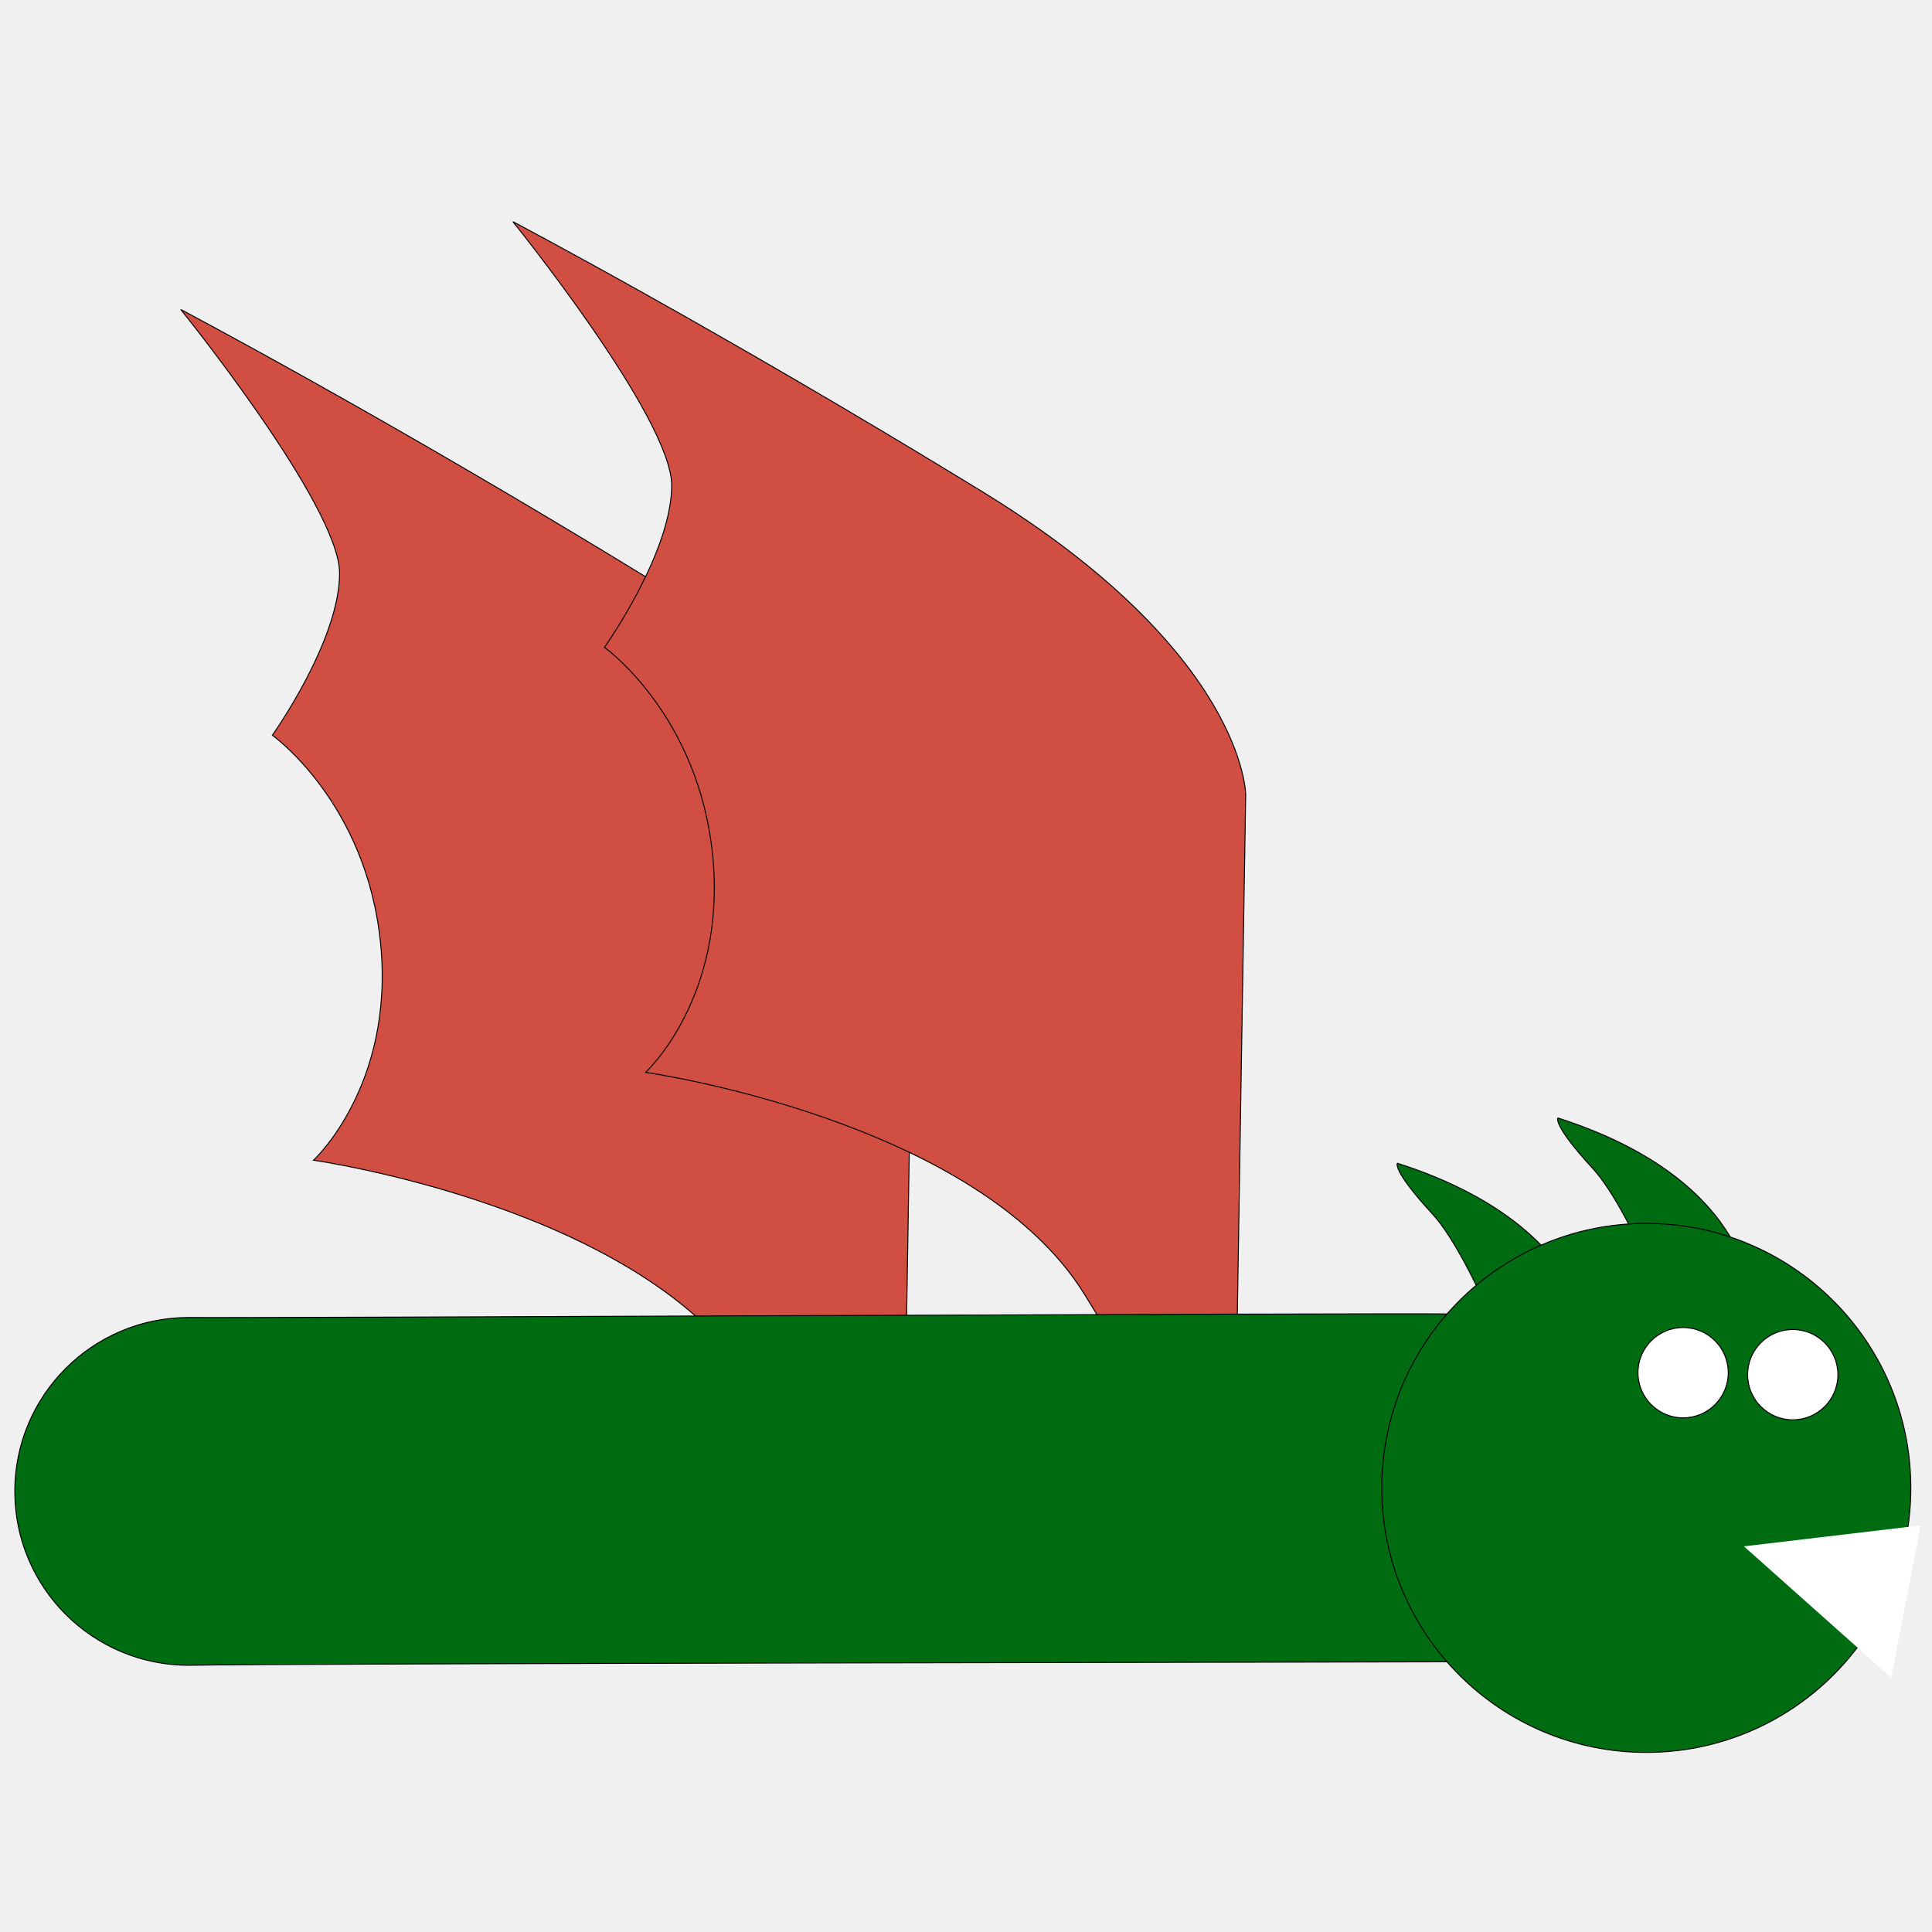
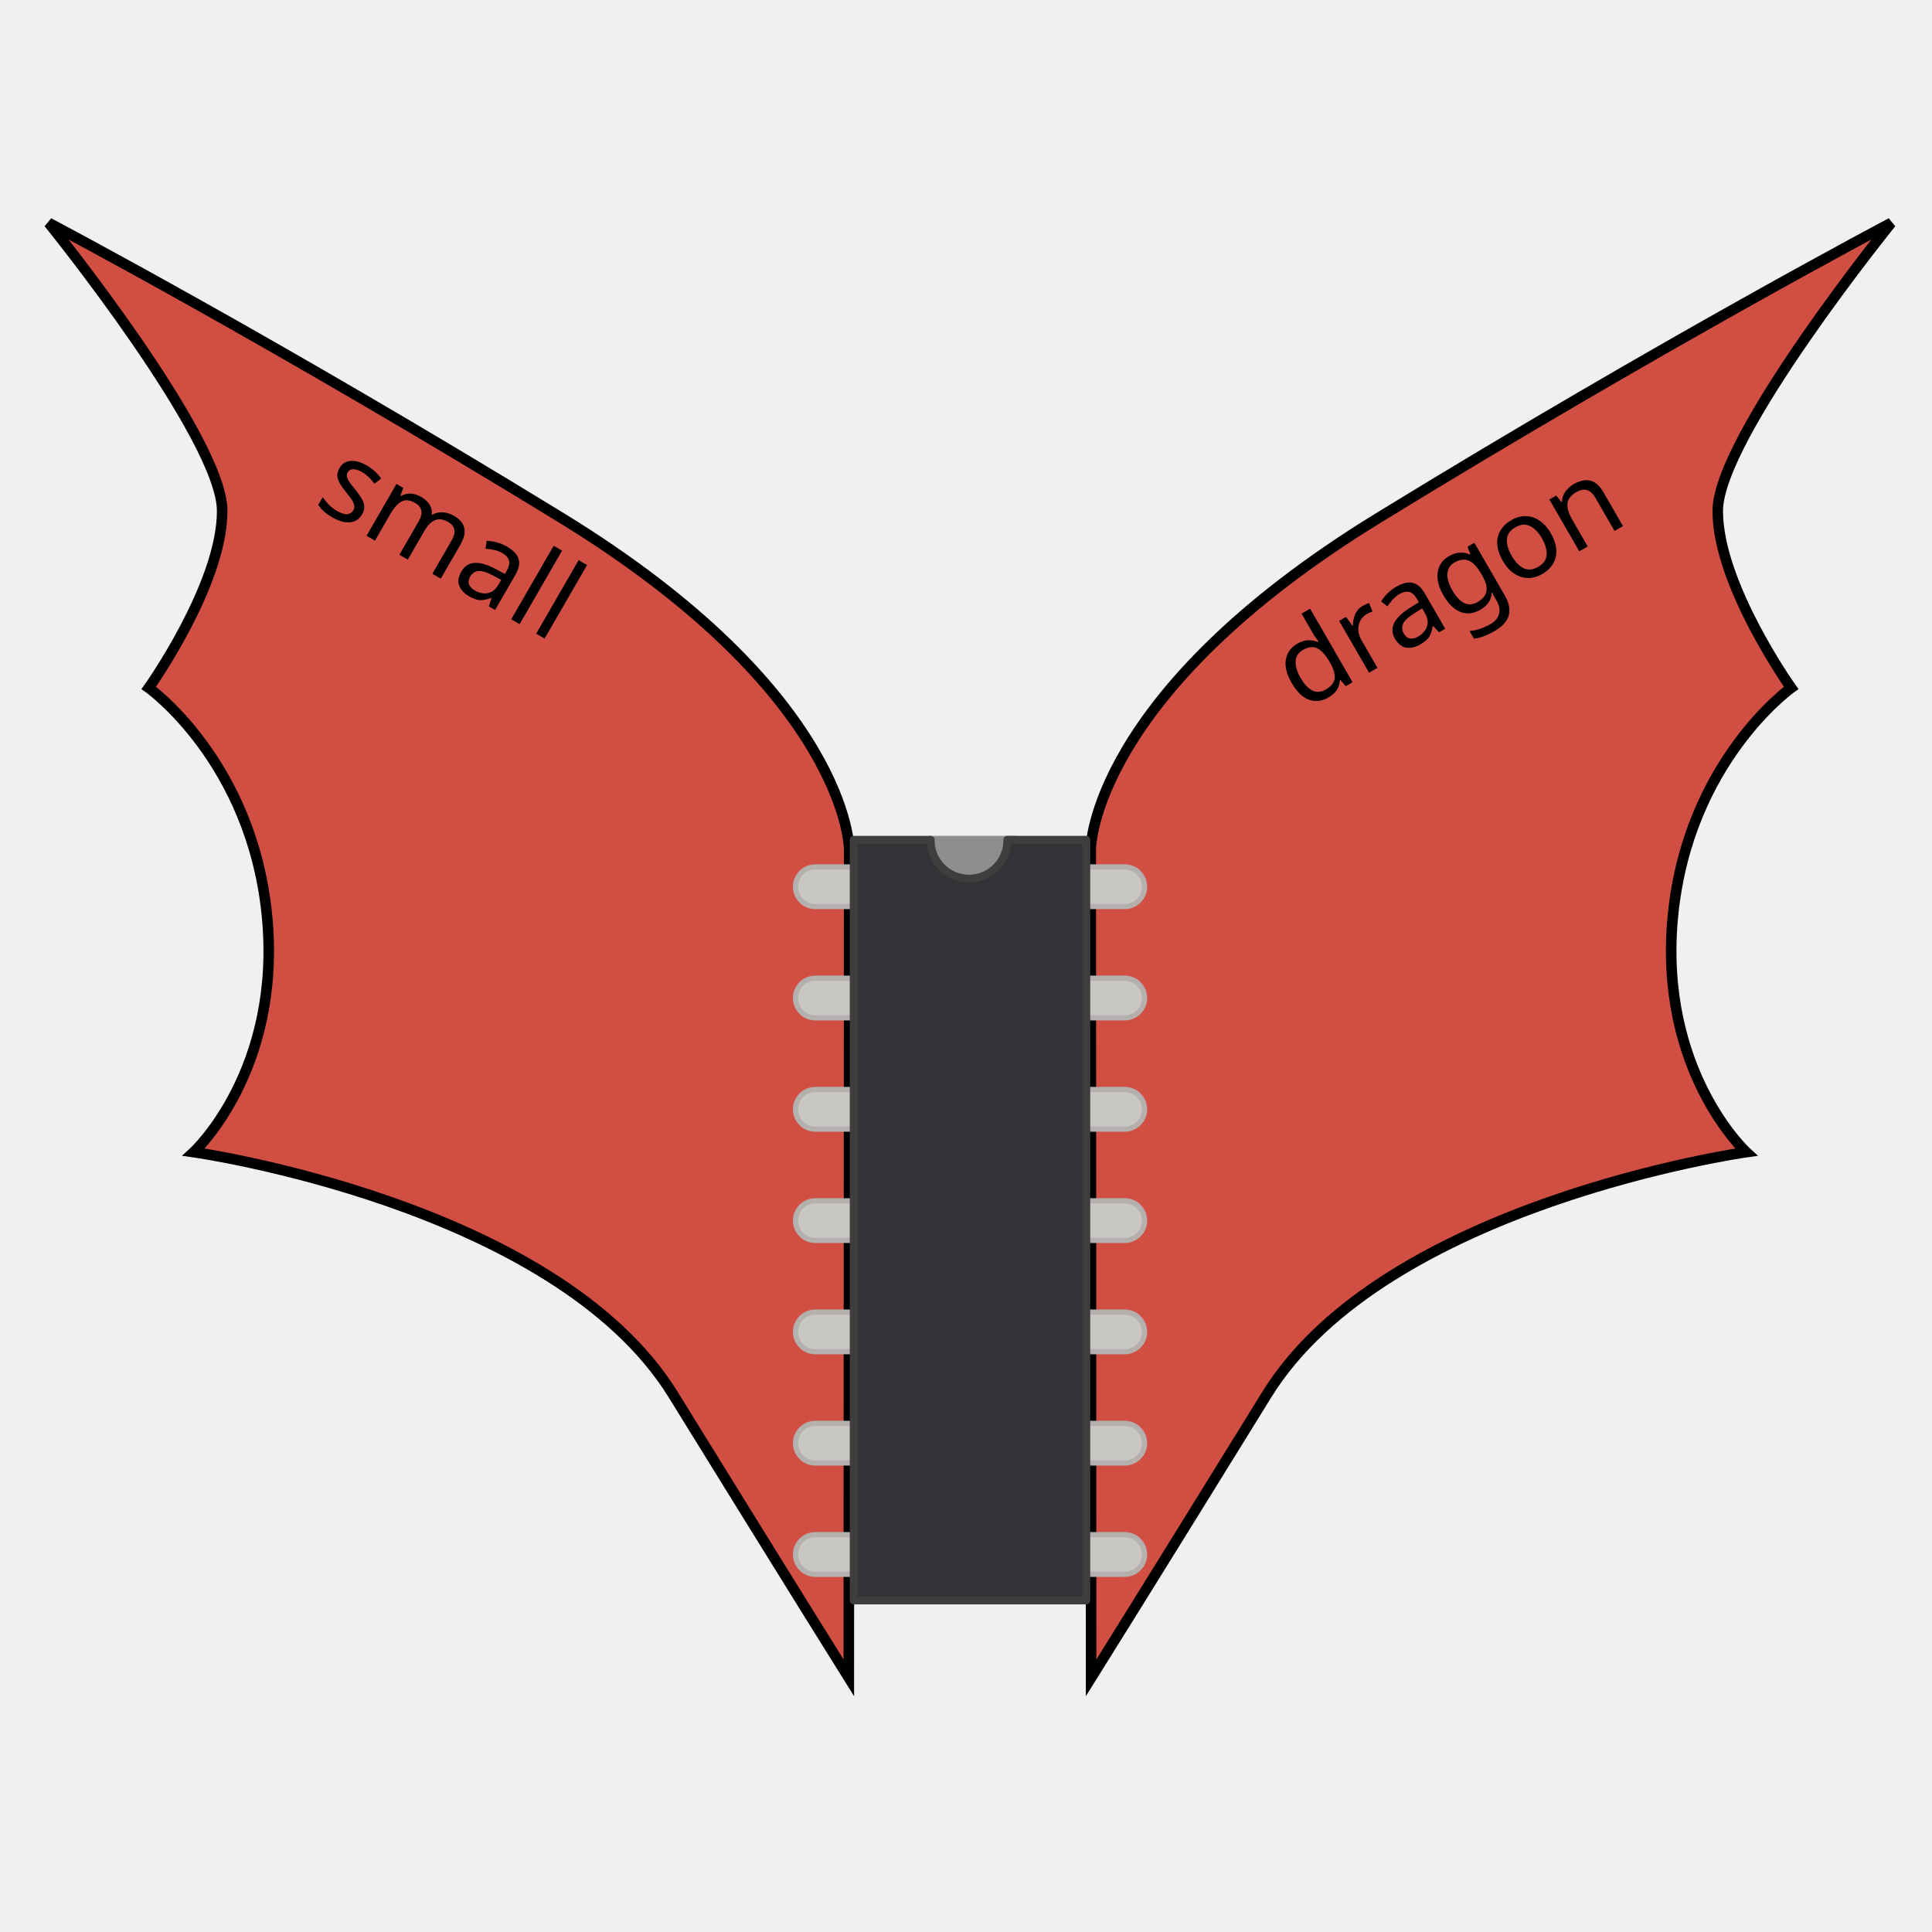
<svg xmlns="http://www.w3.org/2000/svg" id="svg8" version="1.1" viewBox="0 0 200 200" height="200mm" width="200mm">
  <defs id="defs2" />
  <g id="layer3" />
-   <g style="display:inline" transform="translate(0,-97)" id="layer1">
-     <path id="path4520" d="m 94.577,188.372 c 0,0 -0.023,-14.669 -27.291,-31.39 -27.268,-16.721 -48.571,-27.941 -48.571,-27.941 0,0 16.428,20.308 16.439,27.293 0.011,6.985 -6.959,16.775 -6.959,16.775 0,0 9.79,6.97 11.21,21.636 1.42,14.666 -6.95,22.363 -6.95,22.363 0,0 34.235,4.836 45.439,22.979 11.205,18.144 15.41,27.218 15.41,27.218 z" style="fill:#d14f42;fill-opacity:1;stroke:#000000;stroke-width:0.1;stroke-linecap:butt;stroke-linejoin:miter;stroke-opacity:1;stroke-miterlimit:4;stroke-dasharray:none" />
-     <path id="path4520-3" d="m 128.955,179.275 c 0,0 -0.023,-14.669 -27.291,-31.39 -27.268,-16.721 -48.571,-27.941 -48.571,-27.941 0,0 16.428,20.308 16.439,27.293 0.011,6.985 -6.959,16.775 -6.959,16.775 0,0 9.79,6.97 11.21,21.636 1.42,14.666 -6.95,22.363 -6.95,22.363 0,0 34.235,4.836 45.439,22.979 11.205,18.144 15.41,27.218 15.41,27.218 z" style="fill:#d14f42;fill-opacity:1;stroke:#000000;stroke-width:0.1;stroke-linecap:butt;stroke-linejoin:miter;stroke-opacity:1;stroke-miterlimit:4;stroke-dasharray:none" />
-     <path id="path4590" d="m 150.83,233.025 c -9.836,-0.121 -124.457,0.44 -131.325,0.362 -9.941,0.016 -17.988,8.088 -17.972,18.029 0.015,9.942 8.087,17.989 18.029,17.973 10.549,-0.21 123.554,-0.316 131.325,-0.362 9.941,-0.016 17.988,-8.088 17.972,-18.029 -0.015,-9.942 -8.087,-17.989 -18.029,-17.973 z" style="fill:#006c11;fill-opacity:1;stroke:#000000;stroke-width:0.1;stroke-opacity:1;stroke-miterlimit:4;stroke-dasharray:none" />
-     <path id="path4556" d="m 144.66,217.418 c 20.667,6.62 20.112,19.547 20.112,19.547 l -6.77,5.242 c 0,0 -5.488,-14.949 -9.72,-19.545 -4.232,-4.596 -3.622,-5.244 -3.622,-5.244 z" style="fill:#006c11;fill-opacity:1;stroke:#000000;stroke-width:0.1;stroke-linecap:butt;stroke-linejoin:miter;stroke-opacity:1;stroke-miterlimit:4;stroke-dasharray:none" />
-     <path id="path4556-7" d="m 161.276,212.732 c 20.667,6.62 20.112,19.547 20.112,19.547 l -6.77,5.242 c 0,0 -5.488,-14.949 -9.72,-19.545 -4.232,-4.596 -3.622,-5.244 -3.622,-5.244 z" style="fill:#006c11;fill-opacity:1;stroke:#000000;stroke-width:0.1;stroke-linecap:butt;stroke-linejoin:miter;stroke-opacity:1;stroke-miterlimit:4;stroke-dasharray:none" />
-     <circle transform="rotate(-0.09020682)" r="27.383" cy="251.296" cx="170.029" id="path4617" style="display:inline;fill:#006c11;fill-opacity:1;stroke:#000000;stroke-width:0.1;stroke-opacity:1;stroke-miterlimit:4;stroke-dasharray:none" />
+   <g id="layer7" style="display:inline">
+     <path id="path4520-3" d="m 112.914,87.881 c 0,0 0.025,-16.022 29.809,-34.285 29.784,-18.264 53.052,-30.518 53.052,-30.518 0,0 -17.943,22.181 -17.955,29.81 -0.012,7.629 7.601,18.323 7.601,18.323 0,0 -10.693,7.613 -12.244,23.632 -1.551,16.019 7.591,24.426 7.591,24.426 0,0 -37.393,5.282 -49.631,25.099 -12.238,19.817 -18.185,29.322 -18.185,29.322 z" style="display:inline;fill:#d14f42;fill-opacity:1;stroke:#000000;stroke-width:1.092;stroke-linecap:butt;stroke-linejoin:miter;stroke-miterlimit:4;stroke-dasharray:none;stroke-opacity:1" />
+     <path id="path4520-3-9" d="m 87.905,87.881 c 0,0 -0.025,-16.022 -29.809,-34.285 C 28.313,35.332 5.045,23.077 5.045,23.077 c 0,0 17.943,22.181 17.955,29.81 0.012,7.629 -7.601,18.323 -7.601,18.323 0,0 10.693,7.613 12.244,23.632 1.551,16.019 -7.591,24.426 -7.591,24.426 0,0 37.393,5.282 49.631,25.099 12.238,19.817 18.185,29.322 18.185,29.322 z" style="display:inline;fill:#d14f42;fill-opacity:1;stroke:#000000;stroke-width:1.092;stroke-linecap:butt;stroke-linejoin:miter;stroke-miterlimit:4;stroke-dasharray:none;stroke-opacity:1" />
  </g>
-   <g style="display:inline" id="layer2">
-     <circle transform="rotate(-0.09020682)" r="4.674" cy="142.597" cx="185.363" id="path4642" style="fill:#ffffff;fill-opacity:1;stroke:#000000;stroke-width:0.1;stroke-opacity:1;stroke-miterlimit:4;stroke-dasharray:none" />
-     <circle transform="rotate(-0.09020682)" r="4.674" cy="142.375" cx="174.012" id="path4642-5" style="display:inline;fill:#ffffff;fill-opacity:1;stroke:#000000;stroke-width:0.1;stroke-opacity:1;stroke-miterlimit:4;stroke-dasharray:none" />
-     <path id="rect4677" d="m 180.53,160.077 18.3,-2.166 -3.051,15.756 z" style="fill:#ffffff;fill-opacity:1;stroke:none;stroke-width:0.312;stroke-opacity:1" />
+   <g id="layer4" style="display:inline">
+     <g transform="matrix(0,0.4147284,-0.4147284,0,121.287,84.47171)" id="layer3-5">
+       <path id="path840" d="m 22.601,88.932 c -7e-6,2.732 -2.215,4.947 -4.947,4.947 -2.732,0 -4.947,-2.215 -4.947,-4.947 -10e-6,-2.732 7.31e-4,-10.954 7.31e-4,-10.954 l 9.893,-0.026 c 0,0 -5.2e-4,9.615 -5.27e-4,10.981 z" style="opacity:1;fill:#c9c7c3;fill-opacity:1;stroke:#b4b0af;stroke-width:1.301;stroke-miterlimit:4;stroke-dasharray:none;stroke-opacity:1" />
+       <path id="path840-3" d="m 50.381,88.932 c -8e-6,2.732 -2.215,4.947 -4.947,4.947 -2.732,0 -4.947,-2.215 -4.947,-4.947 -1e-5,-2.732 7.3e-4,-10.954 7.3e-4,-10.954 l 9.893,-0.026 c 0,0 -5.21e-4,9.615 -5.25e-4,10.981 z" style="opacity:1;fill:#c9c7c3;fill-opacity:1;stroke:#b4b0af;stroke-width:1.301;stroke-miterlimit:4;stroke-dasharray:none;stroke-opacity:1" />
+       <path id="path840-6" d="m 78.161,88.932 c -6e-6,2.732 -2.215,4.947 -4.947,4.947 -2.732,0 -4.947,-2.215 -4.947,-4.947 -1e-5,-2.732 7.31e-4,-10.954 7.31e-4,-10.954 l 9.893,-0.026 c 0,0 -5.21e-4,9.615 -5.27e-4,10.981 z" style="opacity:1;fill:#c9c7c3;fill-opacity:1;stroke:#b4b0af;stroke-width:1.301;stroke-miterlimit:4;stroke-dasharray:none;stroke-opacity:1" />
+       <path id="path840-3-7" d="m 105.94,88.932 c 0,2.732 -2.215,4.947 -4.947,4.947 -2.732,0 -4.947,-2.215 -4.947,-4.947 -10e-6,-2.732 7.3e-4,-10.954 7.3e-4,-10.954 l 9.893,-0.026 c 0,0 -5.2e-4,9.615 -5.3e-4,10.981 z" style="opacity:1;fill:#c9c7c3;fill-opacity:1;stroke:#b4b0af;stroke-width:1.301;stroke-miterlimit:4;stroke-dasharray:none;stroke-opacity:1" />
+       <path id="path840-5" d="m 133.72,88.93 c -1e-5,2.732 -2.215,4.947 -4.947,4.947 -2.732,0 -4.947,-2.215 -4.947,-4.947 -1e-5,-2.732 7.3e-4,-10.954 7.3e-4,-10.954 l 9.893,-0.026 c 0,0 -5.2e-4,9.615 -5.2e-4,10.981 z" style="opacity:1;fill:#c9c7c3;fill-opacity:1;stroke:#b4b0af;stroke-width:1.301;stroke-miterlimit:4;stroke-dasharray:none;stroke-opacity:1" />
+       <path id="path840-3-3" d="m 161.499,88.93 c 0,2.732 -2.215,4.947 -4.947,4.947 -2.732,0 -4.947,-2.215 -4.947,-4.947 -1e-5,-2.732 7.3e-4,-10.954 7.3e-4,-10.954 l 9.893,-0.026 c 0,0 -5.1e-4,9.615 -5.3e-4,10.981 z" style="opacity:1;fill:#c9c7c3;fill-opacity:1;stroke:#b4b0af;stroke-width:1.301;stroke-miterlimit:4;stroke-dasharray:none;stroke-opacity:1" />
+       <path id="path840-6-5" d="m 189.279,88.93 c 0,2.732 -2.215,4.947 -4.947,4.947 -2.732,0 -4.947,-2.215 -4.947,-4.947 -1e-5,-2.732 7.4e-4,-10.954 7.4e-4,-10.954 l 9.893,-0.026 c 0,0 -5.3e-4,9.615 -5.4e-4,10.981 z" style="opacity:1;fill:#c9c7c3;fill-opacity:1;stroke:#b4b0af;stroke-width:1.301;stroke-miterlimit:4;stroke-dasharray:none;stroke-opacity:1" />
+       <path id="path840-36" d="m 22.601,11.709 c -7e-6,-2.732 -2.215,-4.947 -4.947,-4.947 -2.732,0 -4.947,2.215 -4.947,4.947 -10e-6,2.732 7.31e-4,10.954 7.31e-4,10.954 l 9.893,0.026 c 0,0 -5.2e-4,-9.615 -5.26e-4,-10.981 z" style="opacity:1;fill:#c9c7c3;fill-opacity:1;stroke:#b4b0af;stroke-width:1.301;stroke-miterlimit:4;stroke-dasharray:none;stroke-opacity:1" />
+       <path id="path840-3-0" d="m 50.38,11.709 c -6e-6,-2.732 -2.215,-4.947 -4.947,-4.947 -2.732,0 -4.947,2.215 -4.947,4.947 -1e-5,2.732 7.33e-4,10.954 7.33e-4,10.954 l 9.893,0.026 c 0,0 -5.2e-4,-9.615 -5.27e-4,-10.981 z" style="opacity:1;fill:#c9c7c3;fill-opacity:1;stroke:#b4b0af;stroke-width:1.301;stroke-miterlimit:4;stroke-dasharray:none;stroke-opacity:1" />
+       <path id="path840-6-6" d="m 78.16,11.709 c -5e-6,-2.732 -2.215,-4.947 -4.947,-4.947 -2.732,0 -4.947,2.215 -4.947,4.947 -1e-5,2.732 7.31e-4,10.954 7.31e-4,10.954 l 9.893,0.026 c 0,0 -5.21e-4,-9.615 -5.28e-4,-10.981 z" style="opacity:1;fill:#c9c7c3;fill-opacity:1;stroke:#b4b0af;stroke-width:1.301;stroke-miterlimit:4;stroke-dasharray:none;stroke-opacity:1" />
+       <path id="path840-3-7-2" d="m 105.94,11.709 c -1e-5,-2.732 -2.215,-4.947 -4.947,-4.947 -2.732,0 -4.947,2.215 -4.947,4.947 -1e-5,2.732 7.31e-4,10.954 7.31e-4,10.954 l 9.893,0.026 c 0,0 -5.2e-4,-9.615 -5.3e-4,-10.981 z" style="opacity:1;fill:#c9c7c3;fill-opacity:1;stroke:#b4b0af;stroke-width:1.301;stroke-miterlimit:4;stroke-dasharray:none;stroke-opacity:1" />
+       <path id="path840-5-6" d="m 133.719,11.71 c -2e-5,-2.732 -2.215,-4.947 -4.947,-4.947 -2.732,0 -4.947,2.215 -4.947,4.947 0,2.732 7.4e-4,10.954 7.4e-4,10.954 l 9.893,0.026 c 0,0 -5.1e-4,-9.615 -5.2e-4,-10.981 z" style="opacity:1;fill:#c9c7c3;fill-opacity:1;stroke:#b4b0af;stroke-width:1.301;stroke-miterlimit:4;stroke-dasharray:none;stroke-opacity:1" />
+       <path id="path840-3-3-1" d="m 161.499,11.71 c 0,-2.732 -2.215,-4.947 -4.947,-4.947 -2.732,0 -4.947,2.215 -4.947,4.947 0,2.732 7.4e-4,10.954 7.4e-4,10.954 l 9.893,0.026 c 0,0 -5.1e-4,-9.615 -5.3e-4,-10.981 z" style="opacity:1;fill:#c9c7c3;fill-opacity:1;stroke:#b4b0af;stroke-width:1.301;stroke-miterlimit:4;stroke-dasharray:none;stroke-opacity:1" />
+       <path id="path840-6-5-8" d="m 189.278,11.71 c -1e-5,-2.732 -2.215,-4.947 -4.947,-4.947 -2.732,0 -4.947,2.215 -4.947,4.947 -1e-5,2.732 7.3e-4,10.954 7.3e-4,10.954 l 9.893,0.026 c 0,0 -5.2e-4,-9.615 -5.2e-4,-10.981 z" style="opacity:1;fill:#c9c7c3;fill-opacity:1;stroke:#b4b0af;stroke-width:1.301;stroke-miterlimit:4;stroke-dasharray:none;stroke-opacity:1" />
+     </g>
+     <g transform="matrix(0,0.4147284,-0.4147284,0,202.9885,84.47171)" id="layer1-6">
+       <rect y="235.766" x="4.956" height="21.899" width="10.341" id="rect837" style="opacity:1;fill:#333337;fill-opacity:0.517;stroke:none;stroke-width:1.951;stroke-miterlimit:4;stroke-dasharray:none;stroke-opacity:1" />
+     </g>
+     <g transform="matrix(0,0.4147284,-0.4147284,0,121.287,84.47171)" id="layer2-2">
+       <path id="rect815" d="M 5.934,21.293 V 41.028 c 0.049,-0.002 0.097,-0.003 0.146,-0.005 5.279,1.62e-4 9.559,4.28 9.559,9.559 -1.7e-4,5.279 -4.28,9.559 -9.559,9.559 -0.049,-0.002 -0.097,-0.004 -0.146,-0.007 V 79.362 H 195.812 V 21.293 Z" style="opacity:1;fill:#333237;fill-opacity:1;stroke:#3f3e3d;stroke-width:1.951;stroke-linecap:butt;stroke-linejoin:round;stroke-miterlimit:4;stroke-dasharray:none;stroke-opacity:1" />
+     </g>
  </g>
+   <g id="layer5" />
+   <g style="display:inline" transform="matrix(1.092242,0,0,1.092242,-8.726916,-102.3779)" id="layer1">
+     <text xml:space="preserve" style="font-style:normal;font-weight:normal;font-size:10.583px;line-height:1.25;font-family:sans-serif;letter-spacing:0px;word-spacing:0px;fill:#000000;fill-opacity:1;stroke:none;stroke-width:0.265" x="103.287" y="103.787" id="text1818" transform="rotate(30)">
+       <tspan id="tspan1816" x="103.287" y="103.787" style="stroke-width:0.265">small</tspan>
+     </text>
+     <text xml:space="preserve" style="font-style:normal;font-weight:normal;font-size:10.583px;line-height:1.25;font-family:sans-serif;letter-spacing:0px;word-spacing:0px;fill:#000000;fill-opacity:1;stroke:none;stroke-width:0.265" x="33.134" y="205.263" id="text1822" transform="rotate(-30)">
+       <tspan id="tspan1820" x="33.134" y="205.263" style="stroke-width:0.265">dragon</tspan>
+     </text>
+   </g>
+   <g style="display:inline" id="layer2" transform="rotate(-90,106.9302,153.3587)" />
</svg>
